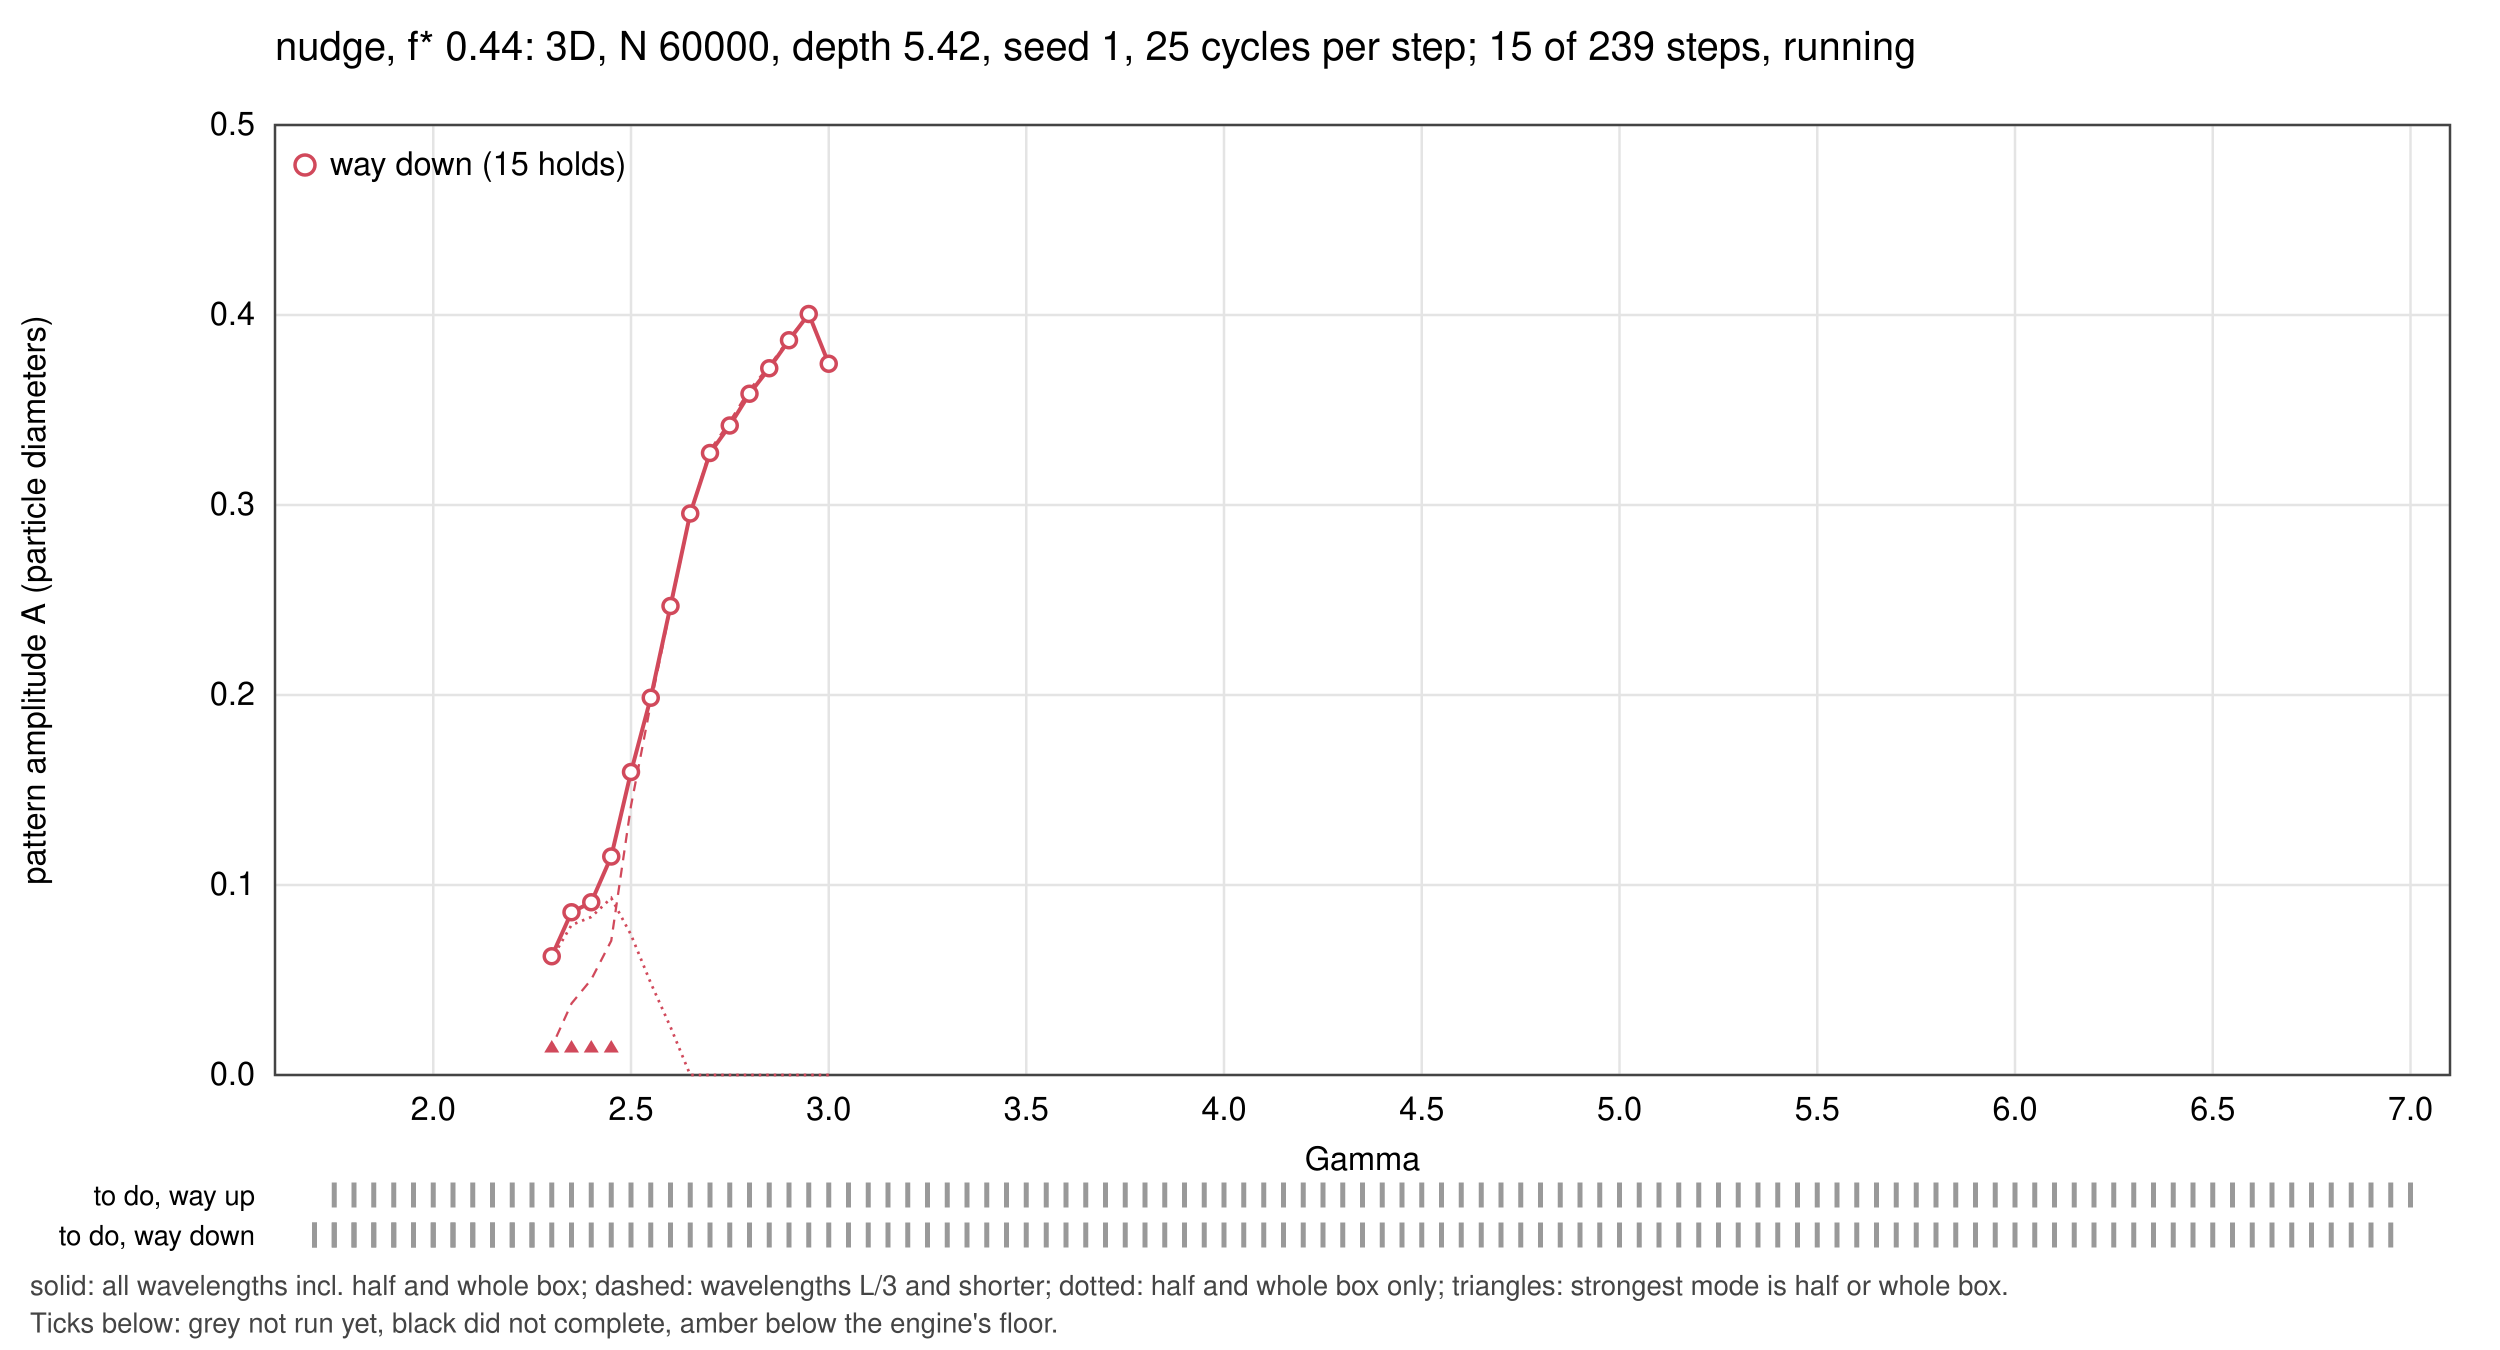
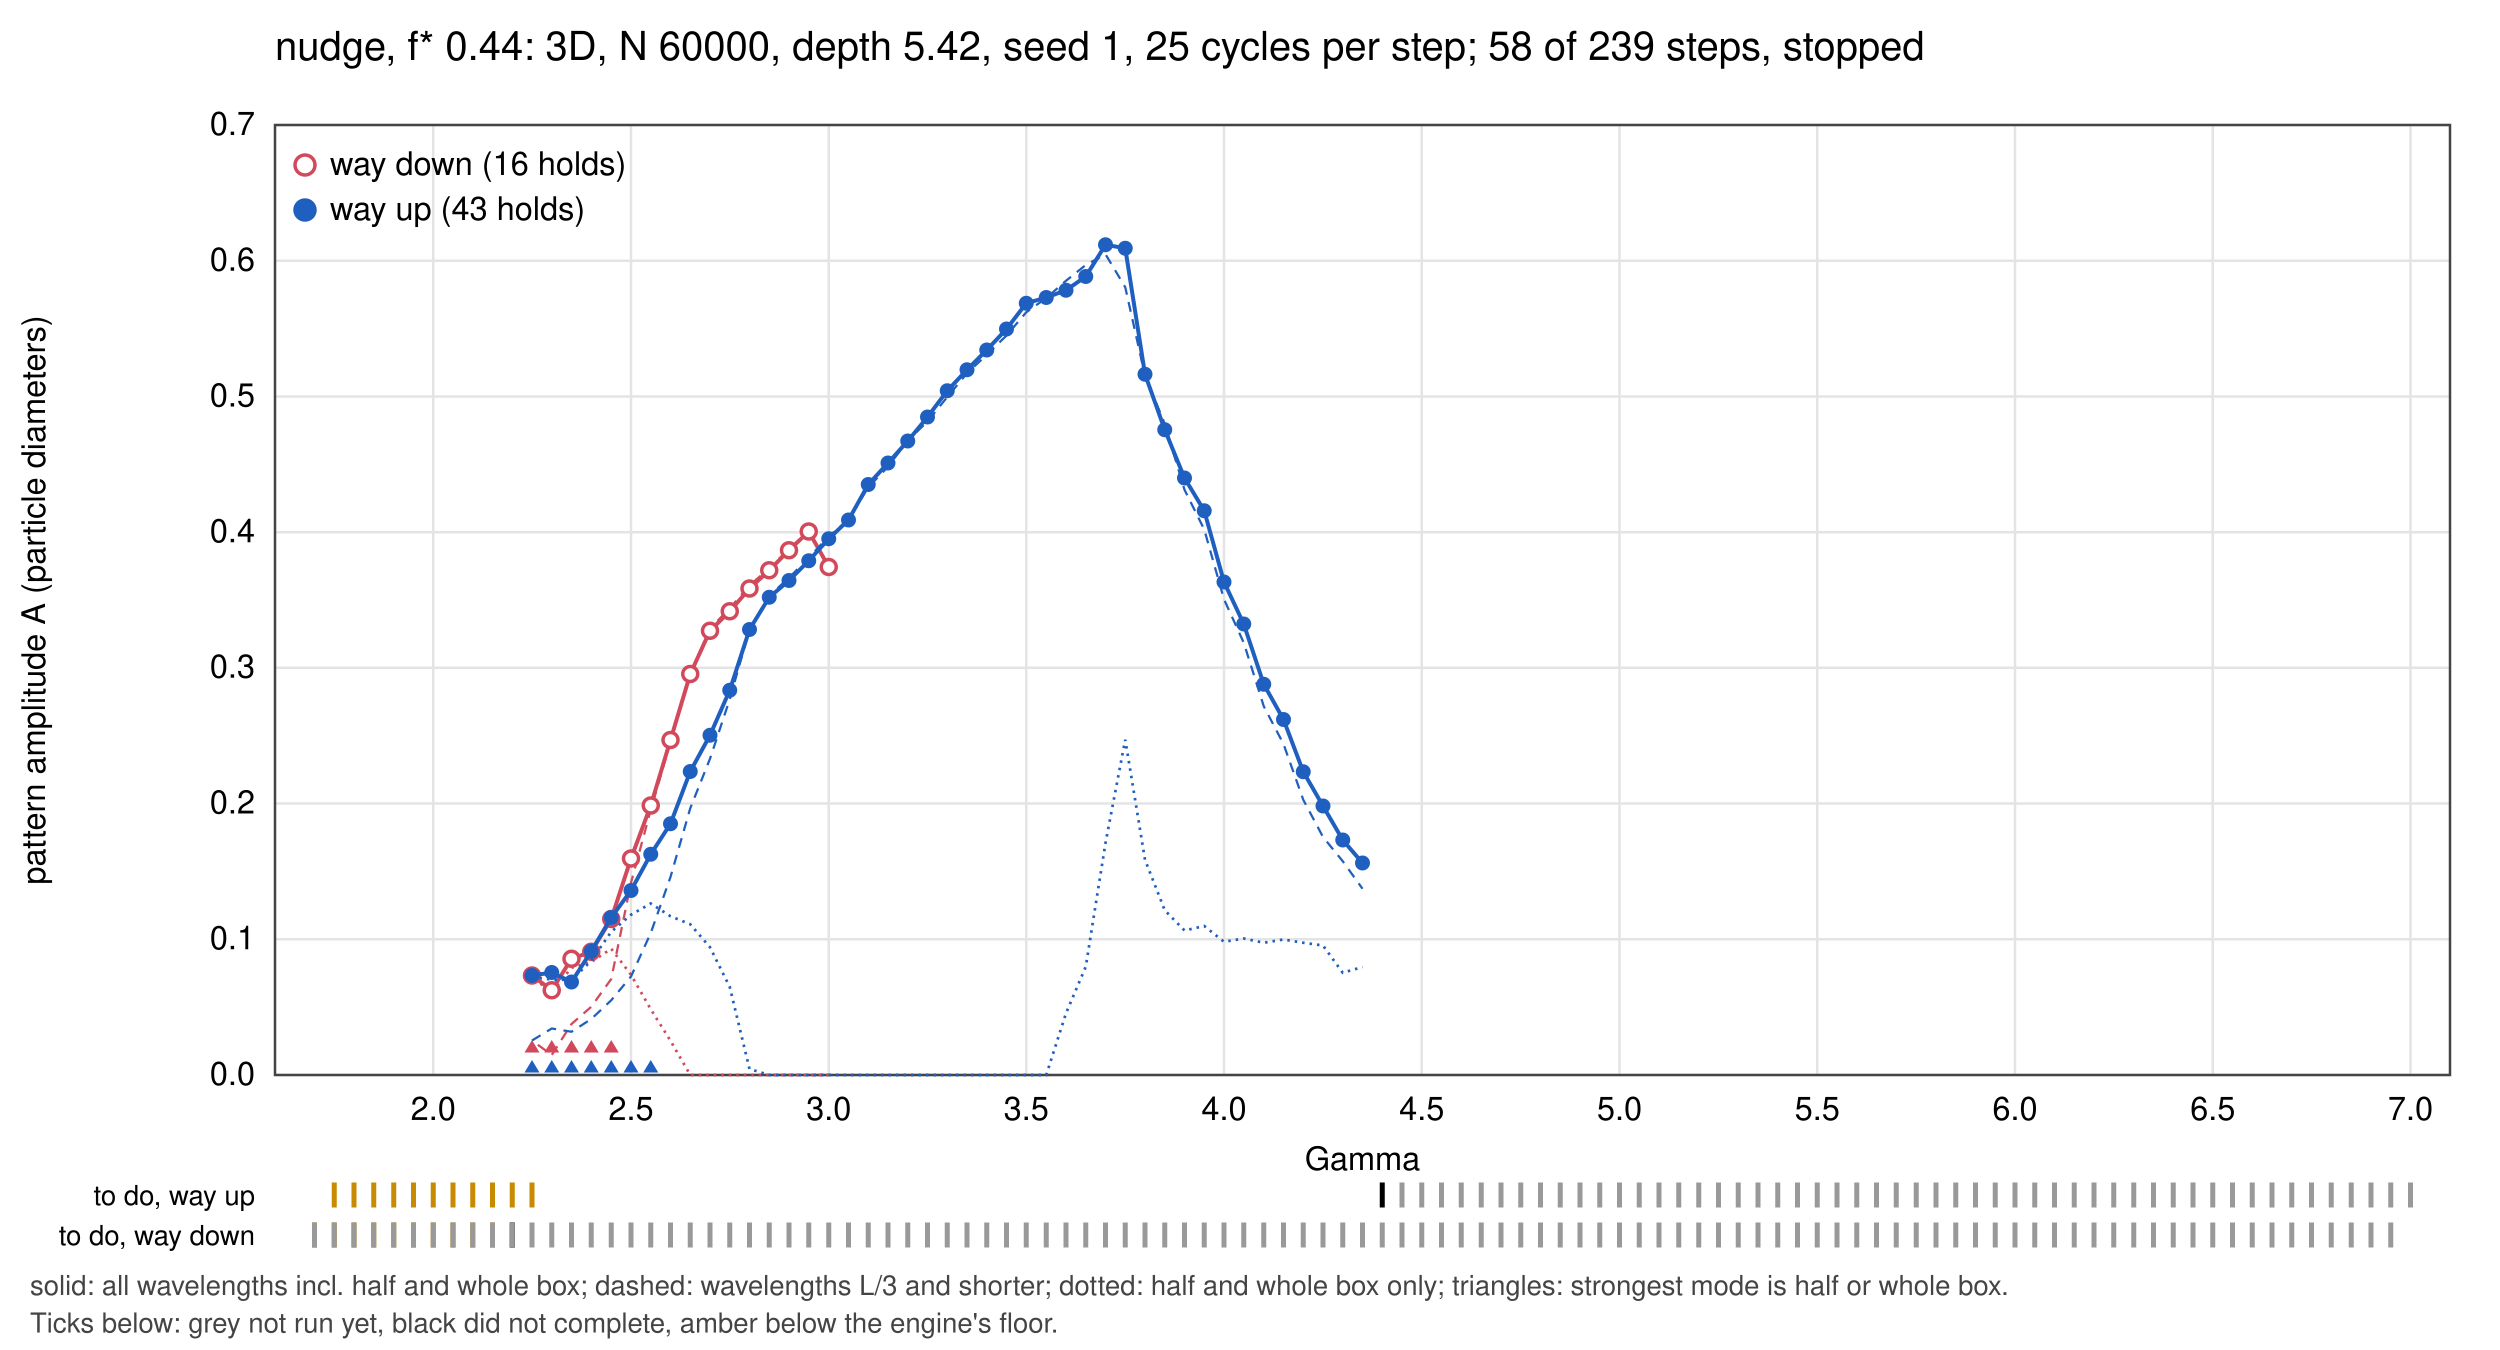
<svg xmlns="http://www.w3.org/2000/svg" width="1000" height="540" viewBox="0 0 1000 540" font-family="Helvetica, Arial, sans-serif" font-size="13">
  <rect width="1000" height="540" fill="white" />
-   <text x="110" y="24" font-size="16">nudge, f* 0.44: 3D, N 60000, depth 5.42, seed 1, 25 cycles per step; 15 of 239 steps, running</text>
+   <text x="110" y="24" font-size="16">nudge, f* 0.44: 3D, N 60000, depth 5.42, seed 1, 25 cycles per step; 58 of 239 steps, stopped</text>
  <line x1="110" x2="980" y1="430.0" y2="430.0" stroke="#e4e4e4" />
  <text x="102" y="434.0" text-anchor="end">0.0</text>
-   <line x1="110" x2="980" y1="354.0" y2="354.0" stroke="#e4e4e4" />
-   <text x="102" y="358.0" text-anchor="end">0.1</text>
-   <line x1="110" x2="980" y1="278.0" y2="278.0" stroke="#e4e4e4" />
-   <text x="102" y="282.0" text-anchor="end">0.2</text>
-   <line x1="110" x2="980" y1="202.0" y2="202.0" stroke="#e4e4e4" />
-   <text x="102" y="206.0" text-anchor="end">0.3</text>
-   <line x1="110" x2="980" y1="126.0" y2="126.0" stroke="#e4e4e4" />
-   <text x="102" y="130.0" text-anchor="end">0.4</text>
+   <line x1="110" x2="980" y1="375.7" y2="375.7" stroke="#e4e4e4" />
+   <text x="102" y="379.7" text-anchor="end">0.1</text>
+   <line x1="110" x2="980" y1="321.4" y2="321.4" stroke="#e4e4e4" />
+   <text x="102" y="325.4" text-anchor="end">0.2</text>
+   <line x1="110" x2="980" y1="267.1" y2="267.1" stroke="#e4e4e4" />
+   <text x="102" y="271.1" text-anchor="end">0.3</text>
+   <line x1="110" x2="980" y1="212.9" y2="212.9" stroke="#e4e4e4" />
+   <text x="102" y="216.9" text-anchor="end">0.4</text>
+   <line x1="110" x2="980" y1="158.6" y2="158.6" stroke="#e4e4e4" />
+   <text x="102" y="162.6" text-anchor="end">0.5</text>
+   <line x1="110" x2="980" y1="104.3" y2="104.3" stroke="#e4e4e4" />
+   <text x="102" y="108.3" text-anchor="end">0.6</text>
  <line x1="110" x2="980" y1="50.0" y2="50.0" stroke="#e4e4e4" />
-   <text x="102" y="54.0" text-anchor="end">0.5</text>
+   <text x="102" y="54.0" text-anchor="end">0.7</text>
  <line x1="173.3" x2="173.3" y1="50" y2="430" stroke="#e4e4e4" />
  <text x="173.3" y="448" text-anchor="middle">2.0</text>
  <line x1="252.4" x2="252.4" y1="50" y2="430" stroke="#e4e4e4" />
  <text x="252.4" y="448" text-anchor="middle">2.5</text>
  <line x1="331.5" x2="331.5" y1="50" y2="430" stroke="#e4e4e4" />
  <text x="331.5" y="448" text-anchor="middle">3.0</text>
  <line x1="410.5" x2="410.5" y1="50" y2="430" stroke="#e4e4e4" />
  <text x="410.5" y="448" text-anchor="middle">3.5</text>
  <line x1="489.6" x2="489.6" y1="50" y2="430" stroke="#e4e4e4" />
  <text x="489.6" y="448" text-anchor="middle">4.0</text>
  <line x1="568.7" x2="568.7" y1="50" y2="430" stroke="#e4e4e4" />
  <text x="568.7" y="448" text-anchor="middle">4.5</text>
  <line x1="647.8" x2="647.8" y1="50" y2="430" stroke="#e4e4e4" />
  <text x="647.8" y="448" text-anchor="middle">5.0</text>
  <line x1="726.9" x2="726.9" y1="50" y2="430" stroke="#e4e4e4" />
  <text x="726.9" y="448" text-anchor="middle">5.5</text>
  <line x1="806.0" x2="806.0" y1="50" y2="430" stroke="#e4e4e4" />
  <text x="806.0" y="448" text-anchor="middle">6.0</text>
  <line x1="885.1" x2="885.1" y1="50" y2="430" stroke="#e4e4e4" />
  <text x="885.1" y="448" text-anchor="middle">6.5</text>
  <line x1="964.2" x2="964.2" y1="50" y2="430" stroke="#e4e4e4" />
  <text x="964.2" y="448" text-anchor="middle">7.0</text>
  <rect x="110" y="50" width="870" height="380" fill="none" stroke="#444" />
  <text x="545.0" y="468" text-anchor="middle">Gamma</text>
  <text transform="translate(18 240.0) rotate(-90)" text-anchor="middle">pattern amplitude A (particle diameters)</text>
-   <polyline fill="none" stroke="#d1495b" stroke-width="1.6" points="331.5,145.5 323.5,125.6 315.6,136.1 307.7,147.3 299.8,157.5 291.9,170.2 284.0,181.2 276.1,205.4 268.2,242.4 260.3,279.1 252.4,308.8 244.5,342.6 236.5,360.9 228.6,364.9 220.7,382.5" />
-   <polyline fill="none" stroke="#d1495b" stroke-width="0.9" stroke-dasharray="4 3" points="331.5,145.3 323.5,125.9 315.6,135.3 307.7,146.4 299.8,155.8 291.9,168.6 284.0,180.0 276.1,205.7 268.2,243.2 260.3,281.6 252.4,322.3 244.5,376.3 236.5,391.8 228.6,401.4 220.7,418.8" />
-   <polyline fill="none" stroke="#d1495b" stroke-width="1.1" stroke-dasharray="1 2" points="331.5,430.0 323.5,430.0 315.6,430.0 307.7,430.0 299.8,430.0 291.9,430.0 284.0,430.0 276.1,430.0 268.2,410.8 260.3,393.2 252.4,373.9 244.5,359.2 236.5,366.8 228.6,370.0 220.7,383.5" />
-   <circle cx="331.5" cy="145.5" r="3" fill="white" stroke="#d1495b" stroke-width="1.4" />
-   <circle cx="323.5" cy="125.6" r="3" fill="white" stroke="#d1495b" stroke-width="1.4" />
-   <circle cx="315.6" cy="136.1" r="3" fill="white" stroke="#d1495b" stroke-width="1.4" />
-   <circle cx="307.7" cy="147.3" r="3" fill="white" stroke="#d1495b" stroke-width="1.4" />
-   <circle cx="299.8" cy="157.5" r="3" fill="white" stroke="#d1495b" stroke-width="1.4" />
-   <circle cx="291.9" cy="170.2" r="3" fill="white" stroke="#d1495b" stroke-width="1.4" />
-   <circle cx="284.0" cy="181.2" r="3" fill="white" stroke="#d1495b" stroke-width="1.4" />
-   <circle cx="276.1" cy="205.4" r="3" fill="white" stroke="#d1495b" stroke-width="1.4" />
-   <circle cx="268.2" cy="242.4" r="3" fill="white" stroke="#d1495b" stroke-width="1.4" />
-   <circle cx="260.3" cy="279.1" r="3" fill="white" stroke="#d1495b" stroke-width="1.4" />
-   <circle cx="252.4" cy="308.8" r="3" fill="white" stroke="#d1495b" stroke-width="1.4" />
-   <circle cx="244.5" cy="342.6" r="3" fill="white" stroke="#d1495b" stroke-width="1.4" />
+   <polyline fill="none" stroke="#d1495b" stroke-width="1.6" points="331.5,226.8 323.5,212.6 315.6,220.1 307.7,228.1 299.8,235.4 291.9,244.5 284.0,252.3 276.1,269.6 268.2,296.0 260.3,322.2 252.4,343.4 244.5,367.6 236.5,380.7 228.6,383.5 220.7,396.1 212.8,390.2" />
+   <polyline fill="none" stroke="#d1495b" stroke-width="0.9" stroke-dasharray="4 3" points="331.5,226.6 323.5,212.8 315.6,219.5 307.7,227.4 299.8,234.1 291.9,243.3 284.0,251.4 276.1,269.8 268.2,296.6 260.3,324.0 252.4,353.1 244.5,391.6 236.5,402.7 228.6,409.6 220.7,422.0 212.8,416.2" />
+   <polyline fill="none" stroke="#d1495b" stroke-width="1.1" stroke-dasharray="1 2" points="331.5,430.0 323.5,430.0 315.6,430.0 307.7,430.0 299.8,430.0 291.9,430.0 284.0,430.0 276.1,430.0 268.2,416.3 260.3,403.7 252.4,389.9 244.5,379.5 236.5,384.8 228.6,387.1 220.7,396.8 212.8,390.9" />
+   <circle cx="331.5" cy="226.8" r="3" fill="white" stroke="#d1495b" stroke-width="1.4" />
+   <circle cx="323.5" cy="212.6" r="3" fill="white" stroke="#d1495b" stroke-width="1.4" />
+   <circle cx="315.6" cy="220.1" r="3" fill="white" stroke="#d1495b" stroke-width="1.4" />
+   <circle cx="307.7" cy="228.1" r="3" fill="white" stroke="#d1495b" stroke-width="1.4" />
+   <circle cx="299.8" cy="235.4" r="3" fill="white" stroke="#d1495b" stroke-width="1.4" />
+   <circle cx="291.9" cy="244.5" r="3" fill="white" stroke="#d1495b" stroke-width="1.4" />
+   <circle cx="284.0" cy="252.3" r="3" fill="white" stroke="#d1495b" stroke-width="1.4" />
+   <circle cx="276.1" cy="269.6" r="3" fill="white" stroke="#d1495b" stroke-width="1.4" />
+   <circle cx="268.2" cy="296.0" r="3" fill="white" stroke="#d1495b" stroke-width="1.4" />
+   <circle cx="260.3" cy="322.2" r="3" fill="white" stroke="#d1495b" stroke-width="1.4" />
+   <circle cx="252.4" cy="343.4" r="3" fill="white" stroke="#d1495b" stroke-width="1.4" />
+   <circle cx="244.5" cy="367.6" r="3" fill="white" stroke="#d1495b" stroke-width="1.4" />
  <path d="M244.5 416.0 l-3 5 h6 z" fill="#d1495b" />
-   <circle cx="236.5" cy="360.9" r="3" fill="white" stroke="#d1495b" stroke-width="1.4" />
+   <circle cx="236.5" cy="380.7" r="3" fill="white" stroke="#d1495b" stroke-width="1.4" />
  <path d="M236.5 416.0 l-3 5 h6 z" fill="#d1495b" />
-   <circle cx="228.6" cy="364.9" r="3" fill="white" stroke="#d1495b" stroke-width="1.4" />
+   <circle cx="228.6" cy="383.5" r="3" fill="white" stroke="#d1495b" stroke-width="1.4" />
  <path d="M228.6 416.0 l-3 5 h6 z" fill="#d1495b" />
-   <circle cx="220.7" cy="382.5" r="3" fill="white" stroke="#d1495b" stroke-width="1.4" />
+   <circle cx="220.7" cy="396.1" r="3" fill="white" stroke="#d1495b" stroke-width="1.4" />
  <path d="M220.7 416.0 l-3 5 h6 z" fill="#d1495b" />
+   <circle cx="212.8" cy="390.2" r="3" fill="white" stroke="#d1495b" stroke-width="1.4" />
+   <path d="M212.8 416.0 l-3 5 h6 z" fill="#d1495b" />
  <circle cx="122" cy="66" r="4" fill="white" stroke="#d1495b" stroke-width="1.4" />
-   <text x="132" y="70">way down (15 holds)</text>
-   <line x1="212.8" x2="212.8" y1="489" y2="499" stroke="#999" stroke-width="2" />
-   <line x1="204.9" x2="204.9" y1="489" y2="499" stroke="#999" stroke-width="2" />
-   <line x1="197.0" x2="197.0" y1="489" y2="499" stroke="#999" stroke-width="2" />
-   <line x1="189.1" x2="189.1" y1="489" y2="499" stroke="#999" stroke-width="2" />
-   <line x1="181.2" x2="181.2" y1="489" y2="499" stroke="#999" stroke-width="2" />
-   <line x1="173.3" x2="173.3" y1="489" y2="499" stroke="#999" stroke-width="2" />
-   <line x1="165.4" x2="165.4" y1="489" y2="499" stroke="#999" stroke-width="2" />
-   <line x1="157.5" x2="157.5" y1="489" y2="499" stroke="#999" stroke-width="2" />
-   <line x1="149.5" x2="149.5" y1="489" y2="499" stroke="#999" stroke-width="2" />
-   <line x1="141.6" x2="141.6" y1="489" y2="499" stroke="#999" stroke-width="2" />
-   <line x1="133.7" x2="133.7" y1="489" y2="499" stroke="#999" stroke-width="2" />
-   <line x1="125.8" x2="125.8" y1="489" y2="499" stroke="#999" stroke-width="2" />
-   <line x1="133.7" x2="133.7" y1="473" y2="483" stroke="#999" stroke-width="2" />
-   <line x1="141.6" x2="141.6" y1="473" y2="483" stroke="#999" stroke-width="2" />
-   <line x1="149.5" x2="149.5" y1="473" y2="483" stroke="#999" stroke-width="2" />
-   <line x1="157.5" x2="157.5" y1="473" y2="483" stroke="#999" stroke-width="2" />
-   <line x1="165.4" x2="165.4" y1="473" y2="483" stroke="#999" stroke-width="2" />
-   <line x1="173.3" x2="173.3" y1="473" y2="483" stroke="#999" stroke-width="2" />
-   <line x1="181.2" x2="181.2" y1="473" y2="483" stroke="#999" stroke-width="2" />
-   <line x1="189.1" x2="189.1" y1="473" y2="483" stroke="#999" stroke-width="2" />
-   <line x1="197.0" x2="197.0" y1="473" y2="483" stroke="#999" stroke-width="2" />
-   <line x1="204.9" x2="204.9" y1="473" y2="483" stroke="#999" stroke-width="2" />
-   <line x1="212.8" x2="212.8" y1="473" y2="483" stroke="#999" stroke-width="2" />
-   <line x1="220.7" x2="220.7" y1="473" y2="483" stroke="#999" stroke-width="2" />
-   <line x1="228.6" x2="228.6" y1="473" y2="483" stroke="#999" stroke-width="2" />
-   <line x1="236.5" x2="236.5" y1="473" y2="483" stroke="#999" stroke-width="2" />
-   <line x1="244.5" x2="244.5" y1="473" y2="483" stroke="#999" stroke-width="2" />
-   <line x1="252.4" x2="252.4" y1="473" y2="483" stroke="#999" stroke-width="2" />
-   <line x1="260.3" x2="260.3" y1="473" y2="483" stroke="#999" stroke-width="2" />
-   <line x1="268.2" x2="268.2" y1="473" y2="483" stroke="#999" stroke-width="2" />
-   <line x1="276.1" x2="276.1" y1="473" y2="483" stroke="#999" stroke-width="2" />
-   <line x1="284.0" x2="284.0" y1="473" y2="483" stroke="#999" stroke-width="2" />
-   <line x1="291.9" x2="291.9" y1="473" y2="483" stroke="#999" stroke-width="2" />
-   <line x1="299.8" x2="299.8" y1="473" y2="483" stroke="#999" stroke-width="2" />
-   <line x1="307.7" x2="307.7" y1="473" y2="483" stroke="#999" stroke-width="2" />
-   <line x1="315.6" x2="315.6" y1="473" y2="483" stroke="#999" stroke-width="2" />
-   <line x1="323.5" x2="323.5" y1="473" y2="483" stroke="#999" stroke-width="2" />
-   <line x1="331.5" x2="331.5" y1="473" y2="483" stroke="#999" stroke-width="2" />
-   <line x1="339.4" x2="339.4" y1="473" y2="483" stroke="#999" stroke-width="2" />
-   <line x1="347.3" x2="347.3" y1="473" y2="483" stroke="#999" stroke-width="2" />
-   <line x1="355.2" x2="355.2" y1="473" y2="483" stroke="#999" stroke-width="2" />
-   <line x1="363.1" x2="363.1" y1="473" y2="483" stroke="#999" stroke-width="2" />
-   <line x1="371.0" x2="371.0" y1="473" y2="483" stroke="#999" stroke-width="2" />
-   <line x1="378.9" x2="378.9" y1="473" y2="483" stroke="#999" stroke-width="2" />
-   <line x1="386.8" x2="386.8" y1="473" y2="483" stroke="#999" stroke-width="2" />
-   <line x1="394.7" x2="394.7" y1="473" y2="483" stroke="#999" stroke-width="2" />
-   <line x1="402.6" x2="402.6" y1="473" y2="483" stroke="#999" stroke-width="2" />
-   <line x1="410.5" x2="410.5" y1="473" y2="483" stroke="#999" stroke-width="2" />
-   <line x1="418.5" x2="418.5" y1="473" y2="483" stroke="#999" stroke-width="2" />
-   <line x1="426.4" x2="426.4" y1="473" y2="483" stroke="#999" stroke-width="2" />
-   <line x1="434.3" x2="434.3" y1="473" y2="483" stroke="#999" stroke-width="2" />
-   <line x1="442.2" x2="442.2" y1="473" y2="483" stroke="#999" stroke-width="2" />
-   <line x1="450.1" x2="450.1" y1="473" y2="483" stroke="#999" stroke-width="2" />
-   <line x1="458.0" x2="458.0" y1="473" y2="483" stroke="#999" stroke-width="2" />
-   <line x1="465.9" x2="465.9" y1="473" y2="483" stroke="#999" stroke-width="2" />
-   <line x1="473.8" x2="473.8" y1="473" y2="483" stroke="#999" stroke-width="2" />
-   <line x1="481.7" x2="481.7" y1="473" y2="483" stroke="#999" stroke-width="2" />
-   <line x1="489.6" x2="489.6" y1="473" y2="483" stroke="#999" stroke-width="2" />
-   <line x1="497.5" x2="497.5" y1="473" y2="483" stroke="#999" stroke-width="2" />
-   <line x1="505.5" x2="505.5" y1="473" y2="483" stroke="#999" stroke-width="2" />
-   <line x1="513.4" x2="513.4" y1="473" y2="483" stroke="#999" stroke-width="2" />
-   <line x1="521.3" x2="521.3" y1="473" y2="483" stroke="#999" stroke-width="2" />
-   <line x1="529.2" x2="529.2" y1="473" y2="483" stroke="#999" stroke-width="2" />
-   <line x1="537.1" x2="537.1" y1="473" y2="483" stroke="#999" stroke-width="2" />
-   <line x1="545.0" x2="545.0" y1="473" y2="483" stroke="#999" stroke-width="2" />
-   <line x1="552.9" x2="552.9" y1="473" y2="483" stroke="#999" stroke-width="2" />
+   <text x="132" y="70">way down (16 holds)</text>
+   <polyline fill="none" stroke="#1f5fbf" stroke-width="1.6" points="212.8,390.2 220.7,389.0 228.6,392.8 236.5,380.5 244.5,367.0 252.4,356.2 260.3,341.7 268.2,329.5 276.1,308.6 284.0,294.1 291.9,276.1 299.8,251.8 307.7,238.9 315.6,232.2 323.5,224.3 331.5,215.5 339.4,208.0 347.3,193.8 355.2,185.2 363.1,176.4 371.0,166.8 378.9,156.3 386.8,147.9 394.7,140.0 402.6,131.6 410.5,121.3 418.5,119.0 426.4,116.1 434.3,110.6 442.2,97.9 450.1,99.3 458.0,149.7 465.9,171.9 473.8,191.2 481.7,204.3 489.6,232.8 497.5,249.6 505.5,273.7 513.4,287.8 521.3,308.7 529.2,322.4 537.1,336.0 545.0,345.2" />
+   <polyline fill="none" stroke="#1f5fbf" stroke-width="0.9" stroke-dasharray="4 3" points="212.8,416.2 220.7,411.4 228.6,412.7 236.5,407.6 244.5,400.1 252.4,390.6 260.3,373.2 268.2,350.8 276.1,323.3 284.0,303.5 291.9,279.7 299.8,251.8 307.7,238.3 315.6,231.1 323.5,223.1 331.5,214.5 339.4,207.9 347.3,194.9 355.2,186.7 363.1,176.2 371.0,168.6 378.9,158.8 386.8,149.3 394.7,141.9 402.6,134.2 410.5,124.9 418.5,119.2 426.4,112.3 434.3,106.0 442.2,101.7 450.1,114.9 458.0,150.3 465.9,169.5 473.8,195.9 481.7,211.8 489.6,239.7 497.5,257.1 505.5,282.5 513.4,297.6 521.3,319.9 529.2,334.8 537.1,344.5 545.0,355.5" />
+   <polyline fill="none" stroke="#1f5fbf" stroke-width="1.1" stroke-dasharray="1 2" points="212.8,390.9 220.7,391.8 228.6,392.0 236.5,384.3 244.5,372.7 252.4,365.9 260.3,361.4 268.2,366.5 276.1,369.7 284.0,378.9 291.9,394.8 299.8,427.6 307.7,430.0 315.6,430.0 323.5,430.0 331.5,430.0 339.4,430.0 347.3,430.0 355.2,430.0 363.1,430.0 371.0,430.0 378.9,430.0 386.8,430.0 394.7,430.0 402.6,430.0 410.5,430.0 418.5,430.0 426.4,405.3 434.3,386.7 442.2,337.2 450.1,295.9 458.0,343.9 465.9,364.1 473.8,372.2 481.7,370.4 489.6,376.7 497.5,375.4 505.5,377.1 513.4,375.8 521.3,377.1 529.2,378.2 537.1,389.1 545.0,386.8" />
+   <circle cx="212.8" cy="390.2" r="3" fill="#1f5fbf" />
+   <path d="M212.8 424.0 l-3 5 h6 z" fill="#1f5fbf" />
+   <circle cx="220.7" cy="389.0" r="3" fill="#1f5fbf" />
+   <path d="M220.7 424.0 l-3 5 h6 z" fill="#1f5fbf" />
+   <circle cx="228.6" cy="392.8" r="3" fill="#1f5fbf" />
+   <path d="M228.6 424.0 l-3 5 h6 z" fill="#1f5fbf" />
+   <circle cx="236.5" cy="380.5" r="3" fill="#1f5fbf" />
+   <path d="M236.5 424.0 l-3 5 h6 z" fill="#1f5fbf" />
+   <circle cx="244.5" cy="367.0" r="3" fill="#1f5fbf" />
+   <path d="M244.5 424.0 l-3 5 h6 z" fill="#1f5fbf" />
+   <circle cx="252.4" cy="356.2" r="3" fill="#1f5fbf" />
+   <path d="M252.4 424.0 l-3 5 h6 z" fill="#1f5fbf" />
+   <circle cx="260.3" cy="341.7" r="3" fill="#1f5fbf" />
+   <path d="M260.3 424.0 l-3 5 h6 z" fill="#1f5fbf" />
+   <circle cx="268.2" cy="329.5" r="3" fill="#1f5fbf" />
+   <circle cx="276.1" cy="308.6" r="3" fill="#1f5fbf" />
+   <circle cx="284.0" cy="294.1" r="3" fill="#1f5fbf" />
+   <circle cx="291.9" cy="276.1" r="3" fill="#1f5fbf" />
+   <circle cx="299.8" cy="251.8" r="3" fill="#1f5fbf" />
+   <circle cx="307.7" cy="238.9" r="3" fill="#1f5fbf" />
+   <circle cx="315.6" cy="232.2" r="3" fill="#1f5fbf" />
+   <circle cx="323.5" cy="224.3" r="3" fill="#1f5fbf" />
+   <circle cx="331.5" cy="215.5" r="3" fill="#1f5fbf" />
+   <circle cx="339.4" cy="208.0" r="3" fill="#1f5fbf" />
+   <circle cx="347.3" cy="193.8" r="3" fill="#1f5fbf" />
+   <circle cx="355.2" cy="185.2" r="3" fill="#1f5fbf" />
+   <circle cx="363.1" cy="176.4" r="3" fill="#1f5fbf" />
+   <circle cx="371.0" cy="166.8" r="3" fill="#1f5fbf" />
+   <circle cx="378.9" cy="156.3" r="3" fill="#1f5fbf" />
+   <circle cx="386.8" cy="147.9" r="3" fill="#1f5fbf" />
+   <circle cx="394.7" cy="140.0" r="3" fill="#1f5fbf" />
+   <circle cx="402.6" cy="131.6" r="3" fill="#1f5fbf" />
+   <circle cx="410.5" cy="121.3" r="3" fill="#1f5fbf" />
+   <circle cx="418.5" cy="119.0" r="3" fill="#1f5fbf" />
+   <circle cx="426.4" cy="116.1" r="3" fill="#1f5fbf" />
+   <circle cx="434.3" cy="110.6" r="3" fill="#1f5fbf" />
+   <circle cx="442.2" cy="97.9" r="3" fill="#1f5fbf" />
+   <circle cx="450.1" cy="99.3" r="3" fill="#1f5fbf" />
+   <circle cx="458.0" cy="149.7" r="3" fill="#1f5fbf" />
+   <circle cx="465.9" cy="171.9" r="3" fill="#1f5fbf" />
+   <circle cx="473.8" cy="191.2" r="3" fill="#1f5fbf" />
+   <circle cx="481.7" cy="204.3" r="3" fill="#1f5fbf" />
+   <circle cx="489.6" cy="232.8" r="3" fill="#1f5fbf" />
+   <circle cx="497.5" cy="249.6" r="3" fill="#1f5fbf" />
+   <circle cx="505.5" cy="273.7" r="3" fill="#1f5fbf" />
+   <circle cx="513.4" cy="287.8" r="3" fill="#1f5fbf" />
+   <circle cx="521.3" cy="308.7" r="3" fill="#1f5fbf" />
+   <circle cx="529.2" cy="322.4" r="3" fill="#1f5fbf" />
+   <circle cx="537.1" cy="336.0" r="3" fill="#1f5fbf" />
+   <circle cx="545.0" cy="345.2" r="3" fill="#1f5fbf" />
+   <circle cx="122" cy="84" r="4" fill="#1f5fbf" stroke="#1f5fbf" stroke-width="1.4" />
+   <text x="132" y="88">way up (43 holds)</text>
+   <line x1="204.9" x2="204.9" y1="489" y2="499" stroke="#000" stroke-width="2" />
+   <line x1="197.0" x2="197.0" y1="489" y2="499" stroke="#c88a00" stroke-width="2" />
+   <line x1="189.1" x2="189.1" y1="489" y2="499" stroke="#c88a00" stroke-width="2" />
+   <line x1="181.2" x2="181.2" y1="489" y2="499" stroke="#c88a00" stroke-width="2" />
+   <line x1="173.3" x2="173.3" y1="489" y2="499" stroke="#c88a00" stroke-width="2" />
+   <line x1="165.4" x2="165.4" y1="489" y2="499" stroke="#c88a00" stroke-width="2" />
+   <line x1="157.5" x2="157.5" y1="489" y2="499" stroke="#c88a00" stroke-width="2" />
+   <line x1="149.5" x2="149.5" y1="489" y2="499" stroke="#c88a00" stroke-width="2" />
+   <line x1="141.6" x2="141.6" y1="489" y2="499" stroke="#c88a00" stroke-width="2" />
+   <line x1="133.7" x2="133.7" y1="489" y2="499" stroke="#c88a00" stroke-width="2" />
+   <line x1="125.8" x2="125.8" y1="489" y2="499" stroke="#c88a00" stroke-width="2" />
+   <line x1="133.7" x2="133.7" y1="473" y2="483" stroke="#c88a00" stroke-width="2" />
+   <line x1="141.6" x2="141.6" y1="473" y2="483" stroke="#c88a00" stroke-width="2" />
+   <line x1="149.5" x2="149.5" y1="473" y2="483" stroke="#c88a00" stroke-width="2" />
+   <line x1="157.5" x2="157.5" y1="473" y2="483" stroke="#c88a00" stroke-width="2" />
+   <line x1="165.4" x2="165.4" y1="473" y2="483" stroke="#c88a00" stroke-width="2" />
+   <line x1="173.3" x2="173.3" y1="473" y2="483" stroke="#c88a00" stroke-width="2" />
+   <line x1="181.2" x2="181.2" y1="473" y2="483" stroke="#c88a00" stroke-width="2" />
+   <line x1="189.1" x2="189.1" y1="473" y2="483" stroke="#c88a00" stroke-width="2" />
+   <line x1="197.0" x2="197.0" y1="473" y2="483" stroke="#c88a00" stroke-width="2" />
+   <line x1="204.9" x2="204.9" y1="473" y2="483" stroke="#c88a00" stroke-width="2" />
+   <line x1="212.8" x2="212.8" y1="473" y2="483" stroke="#c88a00" stroke-width="2" />
+   <line x1="552.9" x2="552.9" y1="473" y2="483" stroke="#000" stroke-width="2" />
  <line x1="560.8" x2="560.8" y1="473" y2="483" stroke="#999" stroke-width="2" />
  <line x1="568.7" x2="568.7" y1="473" y2="483" stroke="#999" stroke-width="2" />
  <line x1="576.6" x2="576.6" y1="473" y2="483" stroke="#999" stroke-width="2" />
  <line x1="584.5" x2="584.5" y1="473" y2="483" stroke="#999" stroke-width="2" />
  <line x1="592.5" x2="592.5" y1="473" y2="483" stroke="#999" stroke-width="2" />
  <line x1="600.4" x2="600.4" y1="473" y2="483" stroke="#999" stroke-width="2" />
  <line x1="608.3" x2="608.3" y1="473" y2="483" stroke="#999" stroke-width="2" />
  <line x1="616.2" x2="616.2" y1="473" y2="483" stroke="#999" stroke-width="2" />
  <line x1="624.1" x2="624.1" y1="473" y2="483" stroke="#999" stroke-width="2" />
  <line x1="632.0" x2="632.0" y1="473" y2="483" stroke="#999" stroke-width="2" />
  <line x1="639.9" x2="639.9" y1="473" y2="483" stroke="#999" stroke-width="2" />
  <line x1="647.8" x2="647.8" y1="473" y2="483" stroke="#999" stroke-width="2" />
  <line x1="655.7" x2="655.7" y1="473" y2="483" stroke="#999" stroke-width="2" />
  <line x1="663.6" x2="663.6" y1="473" y2="483" stroke="#999" stroke-width="2" />
  <line x1="671.5" x2="671.5" y1="473" y2="483" stroke="#999" stroke-width="2" />
  <line x1="679.5" x2="679.5" y1="473" y2="483" stroke="#999" stroke-width="2" />
  <line x1="687.4" x2="687.4" y1="473" y2="483" stroke="#999" stroke-width="2" />
  <line x1="695.3" x2="695.3" y1="473" y2="483" stroke="#999" stroke-width="2" />
  <line x1="703.2" x2="703.2" y1="473" y2="483" stroke="#999" stroke-width="2" />
  <line x1="711.1" x2="711.1" y1="473" y2="483" stroke="#999" stroke-width="2" />
  <line x1="719.0" x2="719.0" y1="473" y2="483" stroke="#999" stroke-width="2" />
  <line x1="726.9" x2="726.9" y1="473" y2="483" stroke="#999" stroke-width="2" />
  <line x1="734.8" x2="734.8" y1="473" y2="483" stroke="#999" stroke-width="2" />
  <line x1="742.7" x2="742.7" y1="473" y2="483" stroke="#999" stroke-width="2" />
  <line x1="750.6" x2="750.6" y1="473" y2="483" stroke="#999" stroke-width="2" />
  <line x1="758.5" x2="758.5" y1="473" y2="483" stroke="#999" stroke-width="2" />
  <line x1="766.5" x2="766.5" y1="473" y2="483" stroke="#999" stroke-width="2" />
  <line x1="774.4" x2="774.4" y1="473" y2="483" stroke="#999" stroke-width="2" />
  <line x1="782.3" x2="782.3" y1="473" y2="483" stroke="#999" stroke-width="2" />
  <line x1="790.2" x2="790.2" y1="473" y2="483" stroke="#999" stroke-width="2" />
  <line x1="798.1" x2="798.1" y1="473" y2="483" stroke="#999" stroke-width="2" />
  <line x1="806.0" x2="806.0" y1="473" y2="483" stroke="#999" stroke-width="2" />
  <line x1="813.9" x2="813.9" y1="473" y2="483" stroke="#999" stroke-width="2" />
  <line x1="821.8" x2="821.8" y1="473" y2="483" stroke="#999" stroke-width="2" />
  <line x1="829.7" x2="829.7" y1="473" y2="483" stroke="#999" stroke-width="2" />
  <line x1="837.6" x2="837.6" y1="473" y2="483" stroke="#999" stroke-width="2" />
  <line x1="845.5" x2="845.5" y1="473" y2="483" stroke="#999" stroke-width="2" />
  <line x1="853.5" x2="853.5" y1="473" y2="483" stroke="#999" stroke-width="2" />
  <line x1="861.4" x2="861.4" y1="473" y2="483" stroke="#999" stroke-width="2" />
  <line x1="869.3" x2="869.3" y1="473" y2="483" stroke="#999" stroke-width="2" />
  <line x1="877.2" x2="877.2" y1="473" y2="483" stroke="#999" stroke-width="2" />
  <line x1="885.1" x2="885.1" y1="473" y2="483" stroke="#999" stroke-width="2" />
  <line x1="893.0" x2="893.0" y1="473" y2="483" stroke="#999" stroke-width="2" />
  <line x1="900.9" x2="900.9" y1="473" y2="483" stroke="#999" stroke-width="2" />
  <line x1="908.8" x2="908.8" y1="473" y2="483" stroke="#999" stroke-width="2" />
  <line x1="916.7" x2="916.7" y1="473" y2="483" stroke="#999" stroke-width="2" />
  <line x1="924.6" x2="924.6" y1="473" y2="483" stroke="#999" stroke-width="2" />
  <line x1="932.5" x2="932.5" y1="473" y2="483" stroke="#999" stroke-width="2" />
  <line x1="940.5" x2="940.5" y1="473" y2="483" stroke="#999" stroke-width="2" />
  <line x1="948.4" x2="948.4" y1="473" y2="483" stroke="#999" stroke-width="2" />
  <line x1="956.3" x2="956.3" y1="473" y2="483" stroke="#999" stroke-width="2" />
  <line x1="964.2" x2="964.2" y1="473" y2="483" stroke="#999" stroke-width="2" />
  <line x1="956.3" x2="956.3" y1="489" y2="499" stroke="#999" stroke-width="2" />
  <line x1="948.4" x2="948.4" y1="489" y2="499" stroke="#999" stroke-width="2" />
  <line x1="940.5" x2="940.5" y1="489" y2="499" stroke="#999" stroke-width="2" />
  <line x1="932.5" x2="932.5" y1="489" y2="499" stroke="#999" stroke-width="2" />
  <line x1="924.6" x2="924.6" y1="489" y2="499" stroke="#999" stroke-width="2" />
  <line x1="916.7" x2="916.7" y1="489" y2="499" stroke="#999" stroke-width="2" />
  <line x1="908.8" x2="908.8" y1="489" y2="499" stroke="#999" stroke-width="2" />
  <line x1="900.9" x2="900.9" y1="489" y2="499" stroke="#999" stroke-width="2" />
  <line x1="893.0" x2="893.0" y1="489" y2="499" stroke="#999" stroke-width="2" />
  <line x1="885.1" x2="885.1" y1="489" y2="499" stroke="#999" stroke-width="2" />
  <line x1="877.2" x2="877.2" y1="489" y2="499" stroke="#999" stroke-width="2" />
  <line x1="869.3" x2="869.3" y1="489" y2="499" stroke="#999" stroke-width="2" />
  <line x1="861.4" x2="861.4" y1="489" y2="499" stroke="#999" stroke-width="2" />
  <line x1="853.5" x2="853.5" y1="489" y2="499" stroke="#999" stroke-width="2" />
  <line x1="845.5" x2="845.5" y1="489" y2="499" stroke="#999" stroke-width="2" />
  <line x1="837.6" x2="837.6" y1="489" y2="499" stroke="#999" stroke-width="2" />
  <line x1="829.7" x2="829.7" y1="489" y2="499" stroke="#999" stroke-width="2" />
  <line x1="821.8" x2="821.8" y1="489" y2="499" stroke="#999" stroke-width="2" />
  <line x1="813.9" x2="813.9" y1="489" y2="499" stroke="#999" stroke-width="2" />
  <line x1="806.0" x2="806.0" y1="489" y2="499" stroke="#999" stroke-width="2" />
  <line x1="798.1" x2="798.1" y1="489" y2="499" stroke="#999" stroke-width="2" />
  <line x1="790.2" x2="790.2" y1="489" y2="499" stroke="#999" stroke-width="2" />
  <line x1="782.3" x2="782.3" y1="489" y2="499" stroke="#999" stroke-width="2" />
  <line x1="774.4" x2="774.4" y1="489" y2="499" stroke="#999" stroke-width="2" />
  <line x1="766.5" x2="766.5" y1="489" y2="499" stroke="#999" stroke-width="2" />
  <line x1="758.5" x2="758.5" y1="489" y2="499" stroke="#999" stroke-width="2" />
  <line x1="750.6" x2="750.6" y1="489" y2="499" stroke="#999" stroke-width="2" />
  <line x1="742.7" x2="742.7" y1="489" y2="499" stroke="#999" stroke-width="2" />
  <line x1="734.8" x2="734.8" y1="489" y2="499" stroke="#999" stroke-width="2" />
  <line x1="726.9" x2="726.9" y1="489" y2="499" stroke="#999" stroke-width="2" />
  <line x1="719.0" x2="719.0" y1="489" y2="499" stroke="#999" stroke-width="2" />
  <line x1="711.1" x2="711.1" y1="489" y2="499" stroke="#999" stroke-width="2" />
  <line x1="703.2" x2="703.2" y1="489" y2="499" stroke="#999" stroke-width="2" />
  <line x1="695.3" x2="695.3" y1="489" y2="499" stroke="#999" stroke-width="2" />
  <line x1="687.4" x2="687.4" y1="489" y2="499" stroke="#999" stroke-width="2" />
  <line x1="679.5" x2="679.5" y1="489" y2="499" stroke="#999" stroke-width="2" />
  <line x1="671.5" x2="671.5" y1="489" y2="499" stroke="#999" stroke-width="2" />
  <line x1="663.6" x2="663.6" y1="489" y2="499" stroke="#999" stroke-width="2" />
  <line x1="655.7" x2="655.7" y1="489" y2="499" stroke="#999" stroke-width="2" />
  <line x1="647.8" x2="647.8" y1="489" y2="499" stroke="#999" stroke-width="2" />
  <line x1="639.9" x2="639.9" y1="489" y2="499" stroke="#999" stroke-width="2" />
  <line x1="632.0" x2="632.0" y1="489" y2="499" stroke="#999" stroke-width="2" />
  <line x1="624.1" x2="624.1" y1="489" y2="499" stroke="#999" stroke-width="2" />
  <line x1="616.2" x2="616.2" y1="489" y2="499" stroke="#999" stroke-width="2" />
  <line x1="608.3" x2="608.3" y1="489" y2="499" stroke="#999" stroke-width="2" />
  <line x1="600.4" x2="600.4" y1="489" y2="499" stroke="#999" stroke-width="2" />
  <line x1="592.5" x2="592.5" y1="489" y2="499" stroke="#999" stroke-width="2" />
  <line x1="584.5" x2="584.5" y1="489" y2="499" stroke="#999" stroke-width="2" />
  <line x1="576.6" x2="576.6" y1="489" y2="499" stroke="#999" stroke-width="2" />
  <line x1="568.7" x2="568.7" y1="489" y2="499" stroke="#999" stroke-width="2" />
  <line x1="560.8" x2="560.8" y1="489" y2="499" stroke="#999" stroke-width="2" />
  <line x1="552.9" x2="552.9" y1="489" y2="499" stroke="#999" stroke-width="2" />
  <line x1="545.0" x2="545.0" y1="489" y2="499" stroke="#999" stroke-width="2" />
  <line x1="537.1" x2="537.1" y1="489" y2="499" stroke="#999" stroke-width="2" />
  <line x1="529.2" x2="529.2" y1="489" y2="499" stroke="#999" stroke-width="2" />
  <line x1="521.3" x2="521.3" y1="489" y2="499" stroke="#999" stroke-width="2" />
  <line x1="513.4" x2="513.4" y1="489" y2="499" stroke="#999" stroke-width="2" />
  <line x1="505.5" x2="505.5" y1="489" y2="499" stroke="#999" stroke-width="2" />
  <line x1="497.5" x2="497.5" y1="489" y2="499" stroke="#999" stroke-width="2" />
  <line x1="489.6" x2="489.6" y1="489" y2="499" stroke="#999" stroke-width="2" />
  <line x1="481.7" x2="481.7" y1="489" y2="499" stroke="#999" stroke-width="2" />
  <line x1="473.8" x2="473.8" y1="489" y2="499" stroke="#999" stroke-width="2" />
  <line x1="465.9" x2="465.9" y1="489" y2="499" stroke="#999" stroke-width="2" />
  <line x1="458.0" x2="458.0" y1="489" y2="499" stroke="#999" stroke-width="2" />
  <line x1="450.1" x2="450.1" y1="489" y2="499" stroke="#999" stroke-width="2" />
  <line x1="442.2" x2="442.2" y1="489" y2="499" stroke="#999" stroke-width="2" />
  <line x1="434.3" x2="434.3" y1="489" y2="499" stroke="#999" stroke-width="2" />
  <line x1="426.4" x2="426.4" y1="489" y2="499" stroke="#999" stroke-width="2" />
  <line x1="418.5" x2="418.5" y1="489" y2="499" stroke="#999" stroke-width="2" />
  <line x1="410.5" x2="410.5" y1="489" y2="499" stroke="#999" stroke-width="2" />
  <line x1="402.6" x2="402.6" y1="489" y2="499" stroke="#999" stroke-width="2" />
  <line x1="394.7" x2="394.7" y1="489" y2="499" stroke="#999" stroke-width="2" />
  <line x1="386.8" x2="386.8" y1="489" y2="499" stroke="#999" stroke-width="2" />
  <line x1="378.9" x2="378.9" y1="489" y2="499" stroke="#999" stroke-width="2" />
  <line x1="371.0" x2="371.0" y1="489" y2="499" stroke="#999" stroke-width="2" />
  <line x1="363.1" x2="363.1" y1="489" y2="499" stroke="#999" stroke-width="2" />
  <line x1="355.2" x2="355.2" y1="489" y2="499" stroke="#999" stroke-width="2" />
  <line x1="347.3" x2="347.3" y1="489" y2="499" stroke="#999" stroke-width="2" />
  <line x1="339.4" x2="339.4" y1="489" y2="499" stroke="#999" stroke-width="2" />
  <line x1="331.5" x2="331.5" y1="489" y2="499" stroke="#999" stroke-width="2" />
  <line x1="323.5" x2="323.5" y1="489" y2="499" stroke="#999" stroke-width="2" />
  <line x1="315.6" x2="315.6" y1="489" y2="499" stroke="#999" stroke-width="2" />
  <line x1="307.7" x2="307.7" y1="489" y2="499" stroke="#999" stroke-width="2" />
  <line x1="299.8" x2="299.8" y1="489" y2="499" stroke="#999" stroke-width="2" />
  <line x1="291.9" x2="291.9" y1="489" y2="499" stroke="#999" stroke-width="2" />
  <line x1="284.0" x2="284.0" y1="489" y2="499" stroke="#999" stroke-width="2" />
  <line x1="276.1" x2="276.1" y1="489" y2="499" stroke="#999" stroke-width="2" />
  <line x1="268.2" x2="268.2" y1="489" y2="499" stroke="#999" stroke-width="2" />
  <line x1="260.3" x2="260.3" y1="489" y2="499" stroke="#999" stroke-width="2" />
  <line x1="252.4" x2="252.4" y1="489" y2="499" stroke="#999" stroke-width="2" />
  <line x1="244.5" x2="244.5" y1="489" y2="499" stroke="#999" stroke-width="2" />
  <line x1="236.5" x2="236.5" y1="489" y2="499" stroke="#999" stroke-width="2" />
  <line x1="228.6" x2="228.6" y1="489" y2="499" stroke="#999" stroke-width="2" />
  <line x1="220.7" x2="220.7" y1="489" y2="499" stroke="#999" stroke-width="2" />
  <line x1="212.8" x2="212.8" y1="489" y2="499" stroke="#999" stroke-width="2" />
  <line x1="204.9" x2="204.9" y1="489" y2="499" stroke="#999" stroke-width="2" />
  <line x1="197.0" x2="197.0" y1="489" y2="499" stroke="#999" stroke-width="2" />
  <line x1="189.1" x2="189.1" y1="489" y2="499" stroke="#999" stroke-width="2" />
  <line x1="181.2" x2="181.2" y1="489" y2="499" stroke="#999" stroke-width="2" />
  <line x1="173.3" x2="173.3" y1="489" y2="499" stroke="#999" stroke-width="2" />
  <line x1="165.4" x2="165.4" y1="489" y2="499" stroke="#999" stroke-width="2" />
  <line x1="157.5" x2="157.5" y1="489" y2="499" stroke="#999" stroke-width="2" />
  <line x1="149.5" x2="149.5" y1="489" y2="499" stroke="#999" stroke-width="2" />
  <line x1="141.6" x2="141.6" y1="489" y2="499" stroke="#999" stroke-width="2" />
  <line x1="133.7" x2="133.7" y1="489" y2="499" stroke="#999" stroke-width="2" />
  <line x1="125.8" x2="125.8" y1="489" y2="499" stroke="#999" stroke-width="2" />
  <text x="102" y="482" text-anchor="end" font-size="11">to do, way up</text>
  <text x="102" y="498" text-anchor="end" font-size="11">to do, way down</text>
  <text x="12" y="518" font-size="11" fill="#444">solid: all wavelengths incl. half and whole box; dashed: wavelengths L/3 and shorter; dotted: half and whole box only; triangles: strongest mode is half or whole box.</text>
  <text x="12" y="533" font-size="11" fill="#444">Ticks below: grey not run yet, black did not complete, amber below the engine's floor. </text>
</svg>
